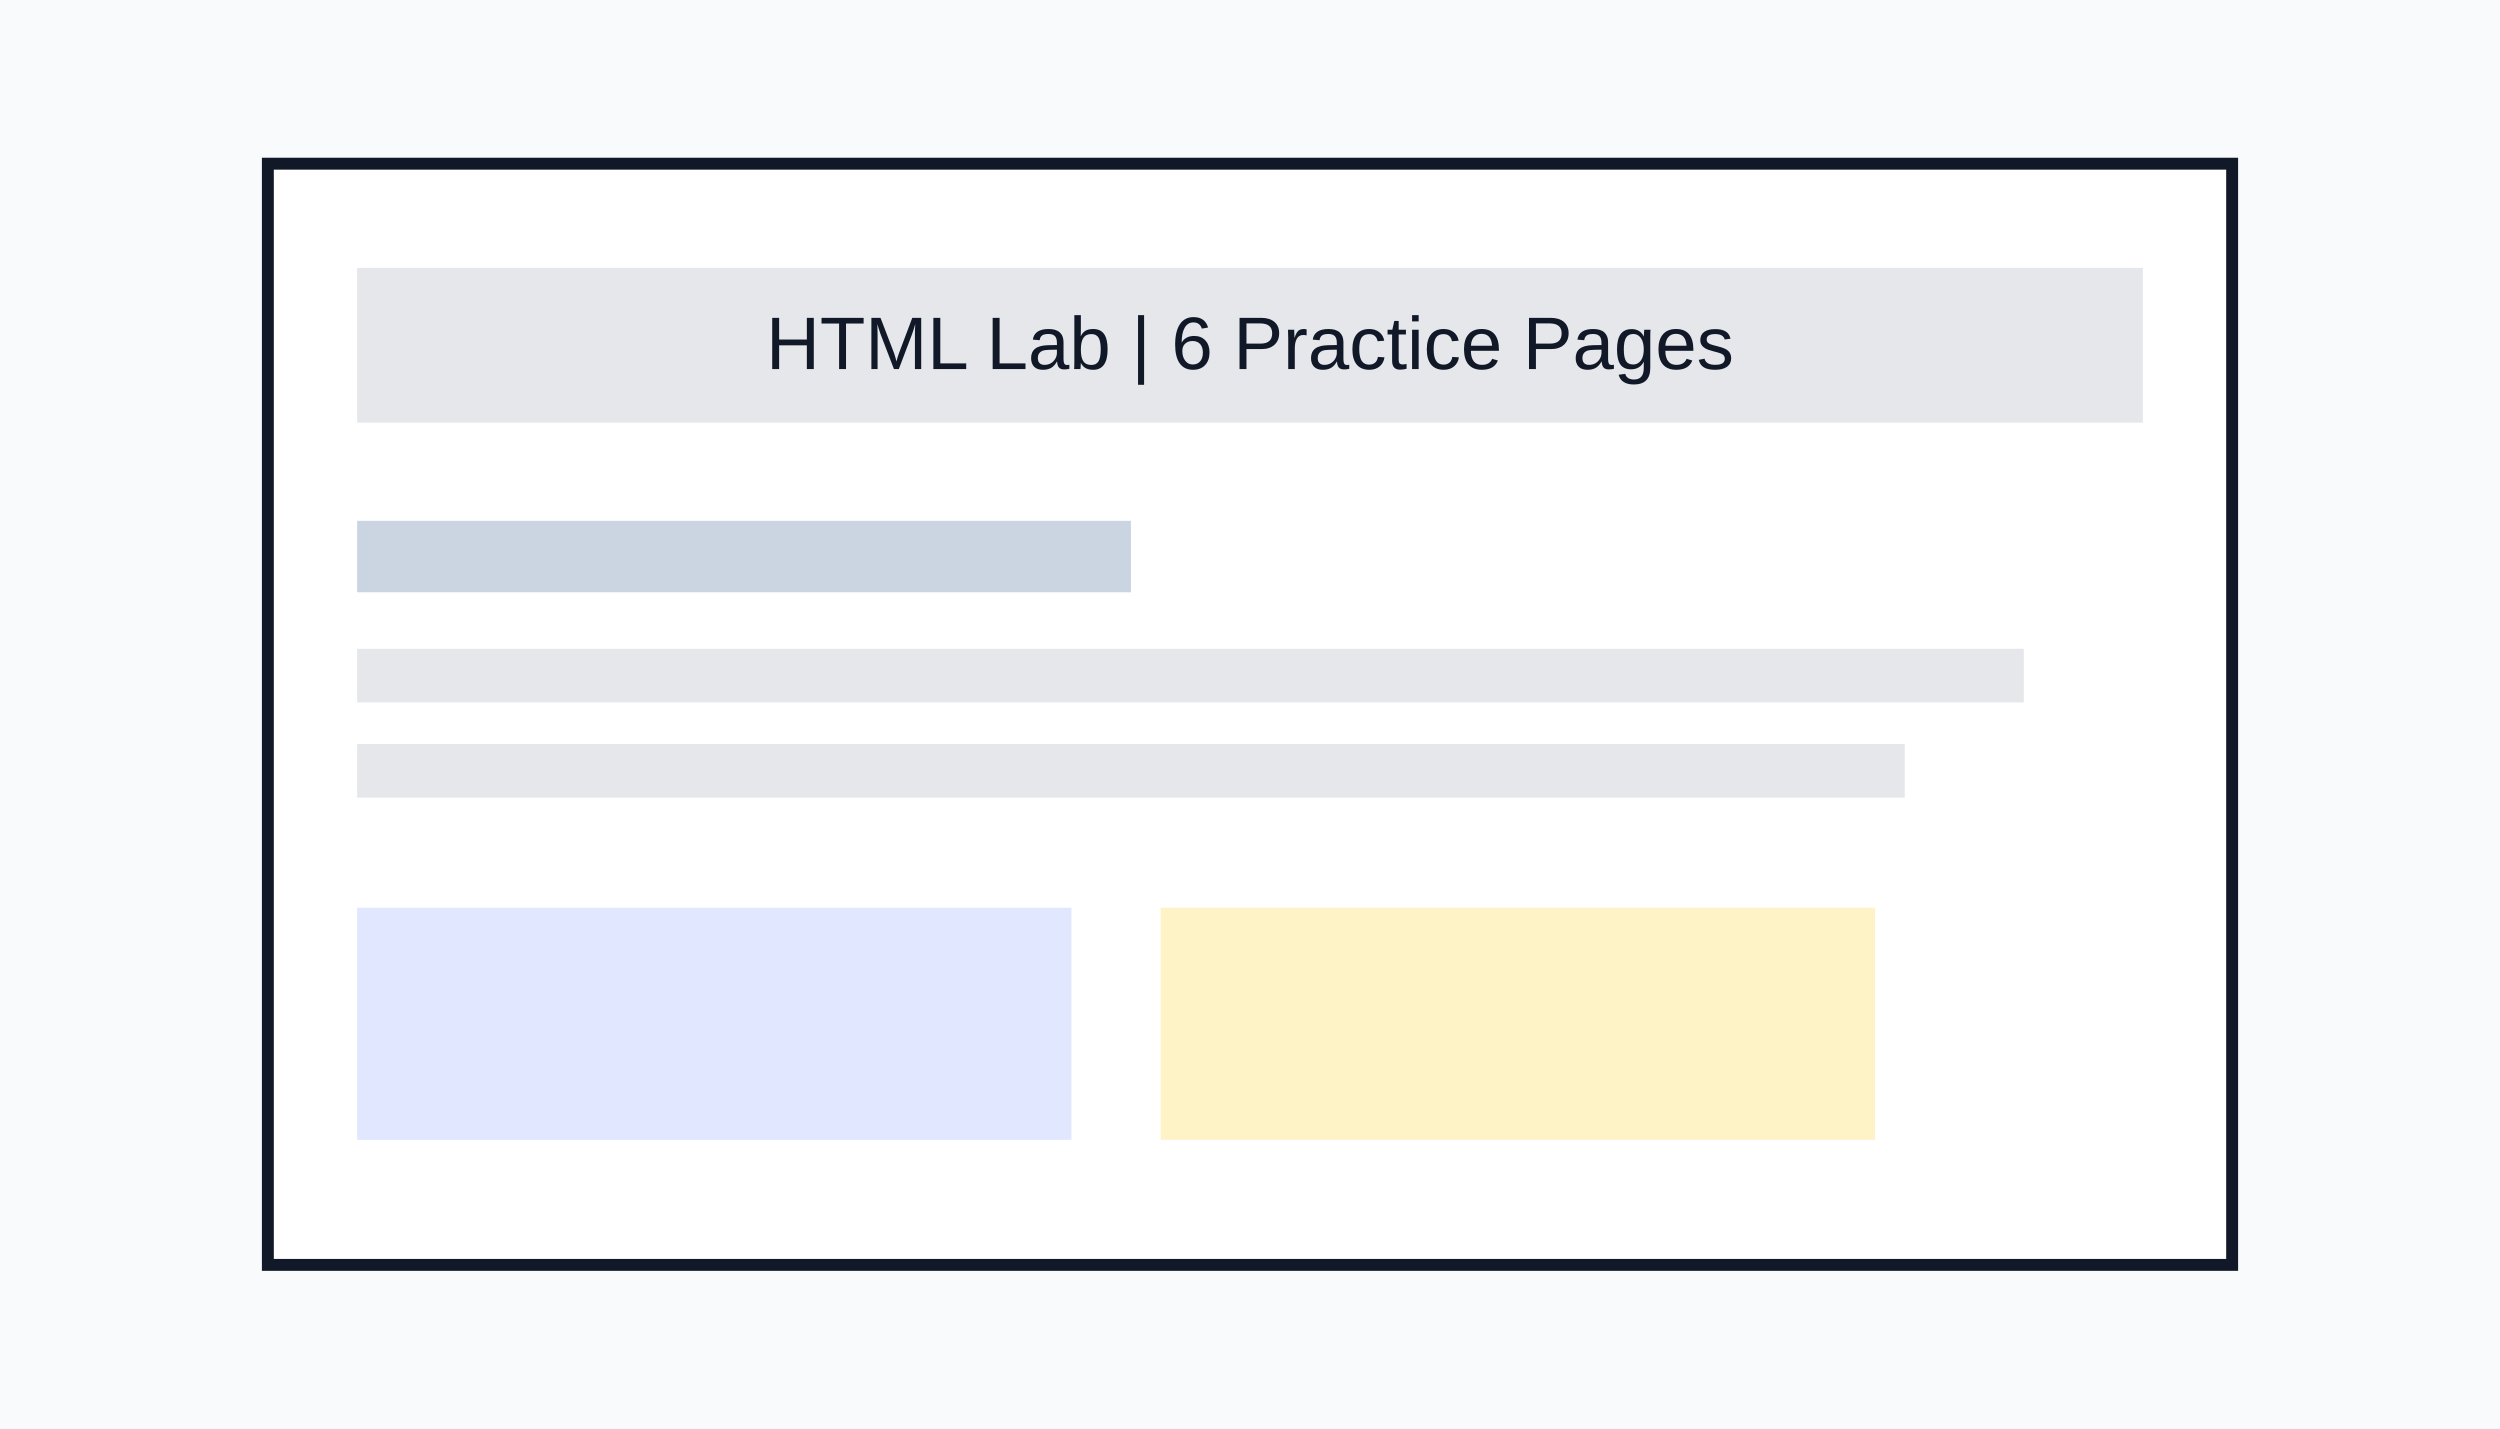
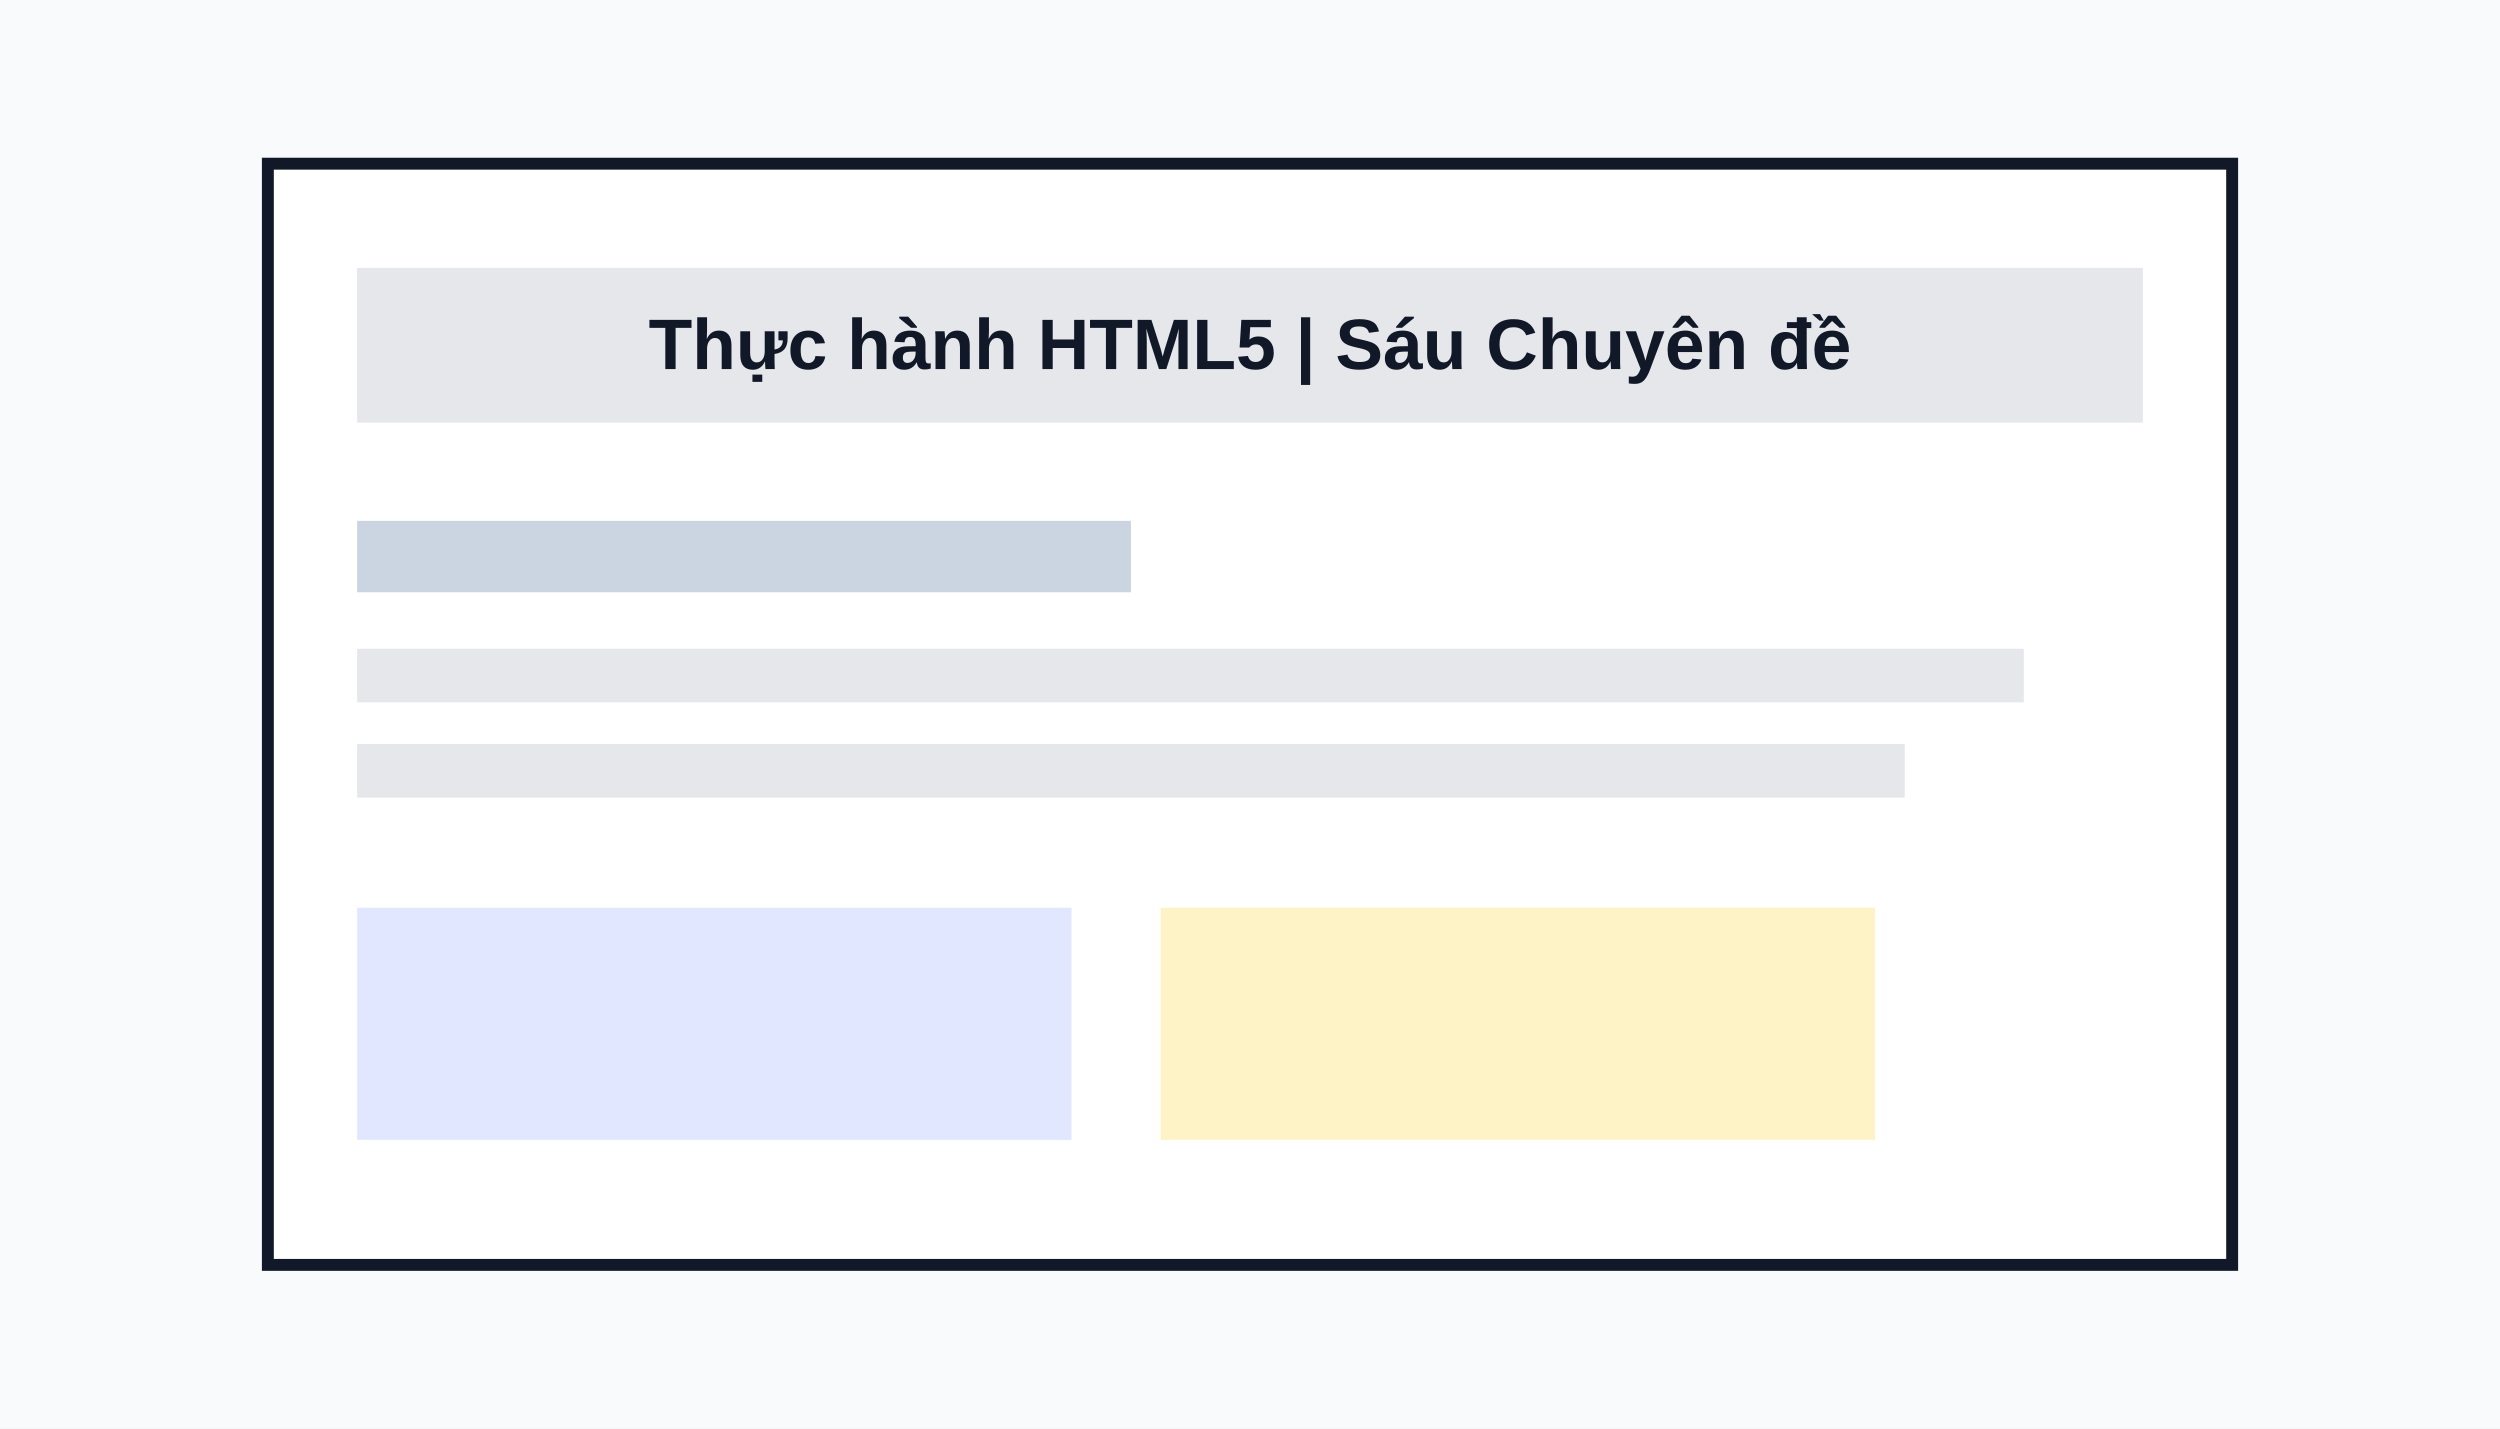
<svg xmlns="http://www.w3.org/2000/svg" width="840" height="480" viewBox="0 0 840 480">
  <rect width="840" height="480" fill="#f8fafc" />
  <rect x="90" y="55" width="660" height="370" fill="#ffffff" stroke="#111827" stroke-width="4" />
  <rect x="120" y="90" width="600" height="52" fill="#e5e7eb" />
-   <text x="420" y="124" text-anchor="middle" font-family="Arial" font-size="25" fill="#111827">HTML Lab | 6 Practice Pages</text>
+   <text x="420" y="124" text-anchor="middle" font-family="Arial, sans-serif" font-size="24" font-weight="bold" fill="#111827">Thực hành HTML5 | Sáu Chuyên đề</text>
  <rect x="120" y="175" width="260" height="24" fill="#cbd5e1" />
  <rect x="120" y="218" width="560" height="18" fill="#e5e7eb" />
  <rect x="120" y="250" width="520" height="18" fill="#e5e7eb" />
  <rect x="120" y="305" width="240" height="78" fill="#e0e7ff" />
  <rect x="390" y="305" width="240" height="78" fill="#fef3c7" />
</svg>
